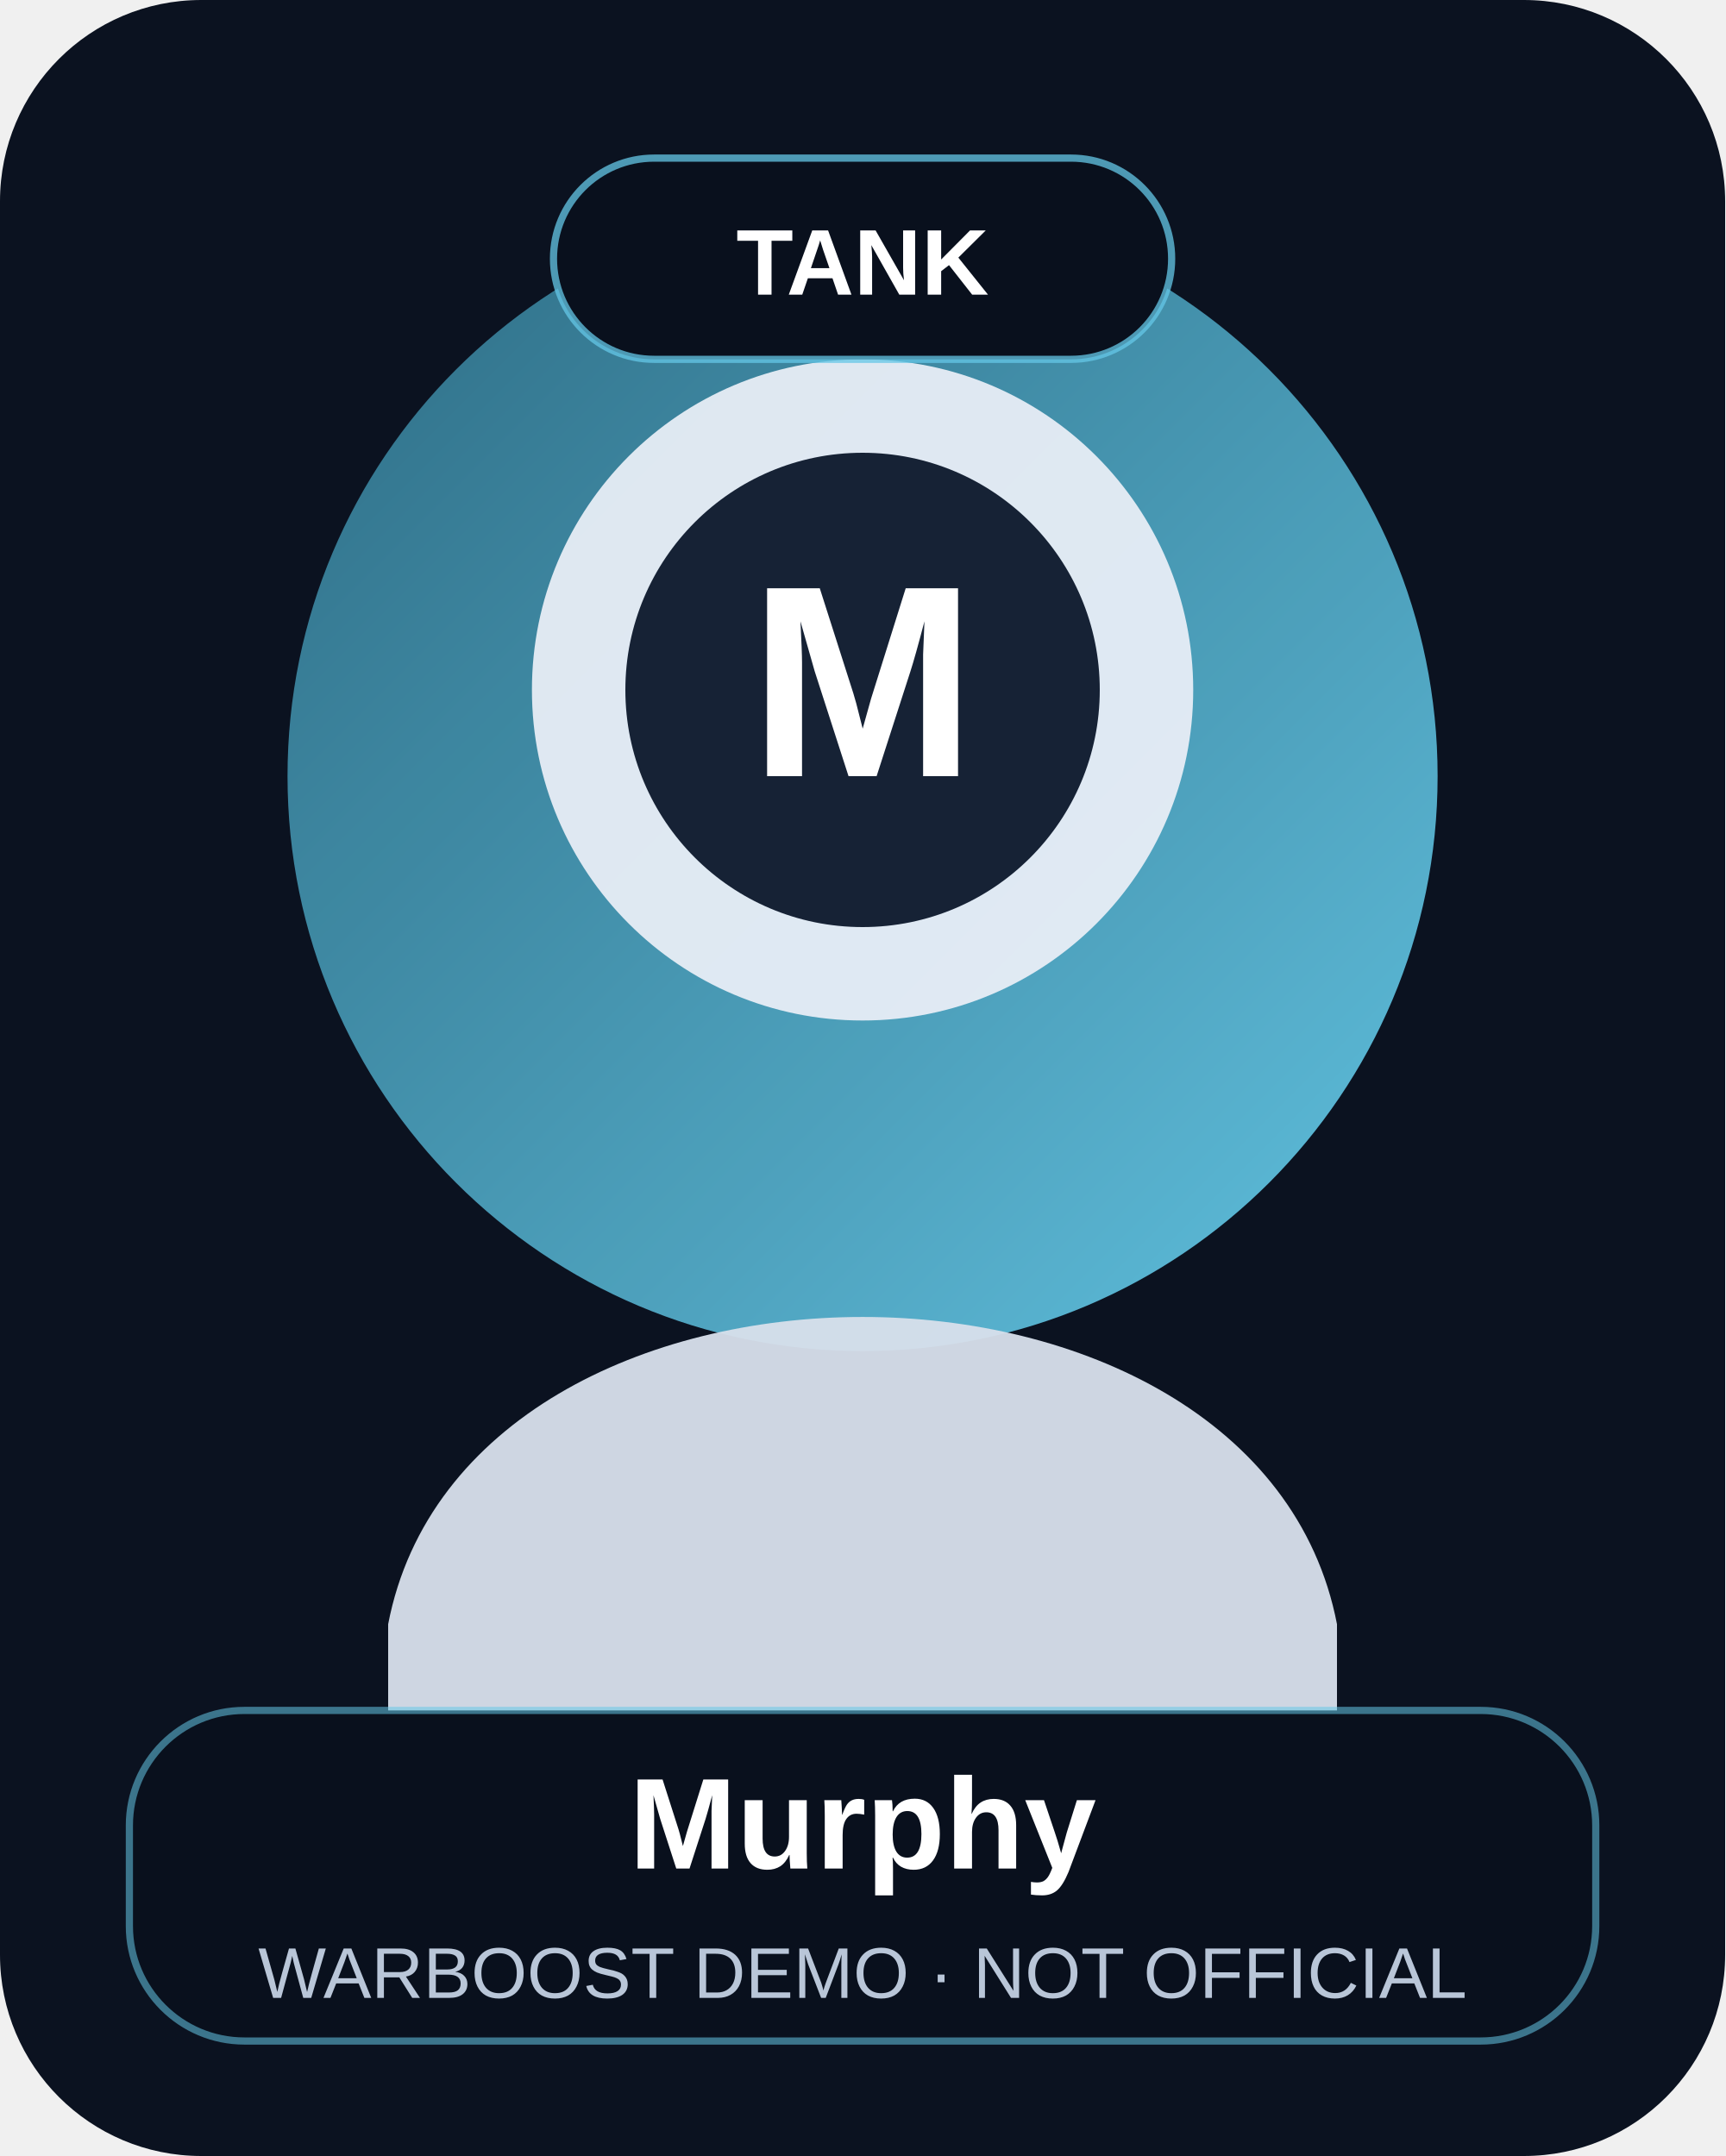
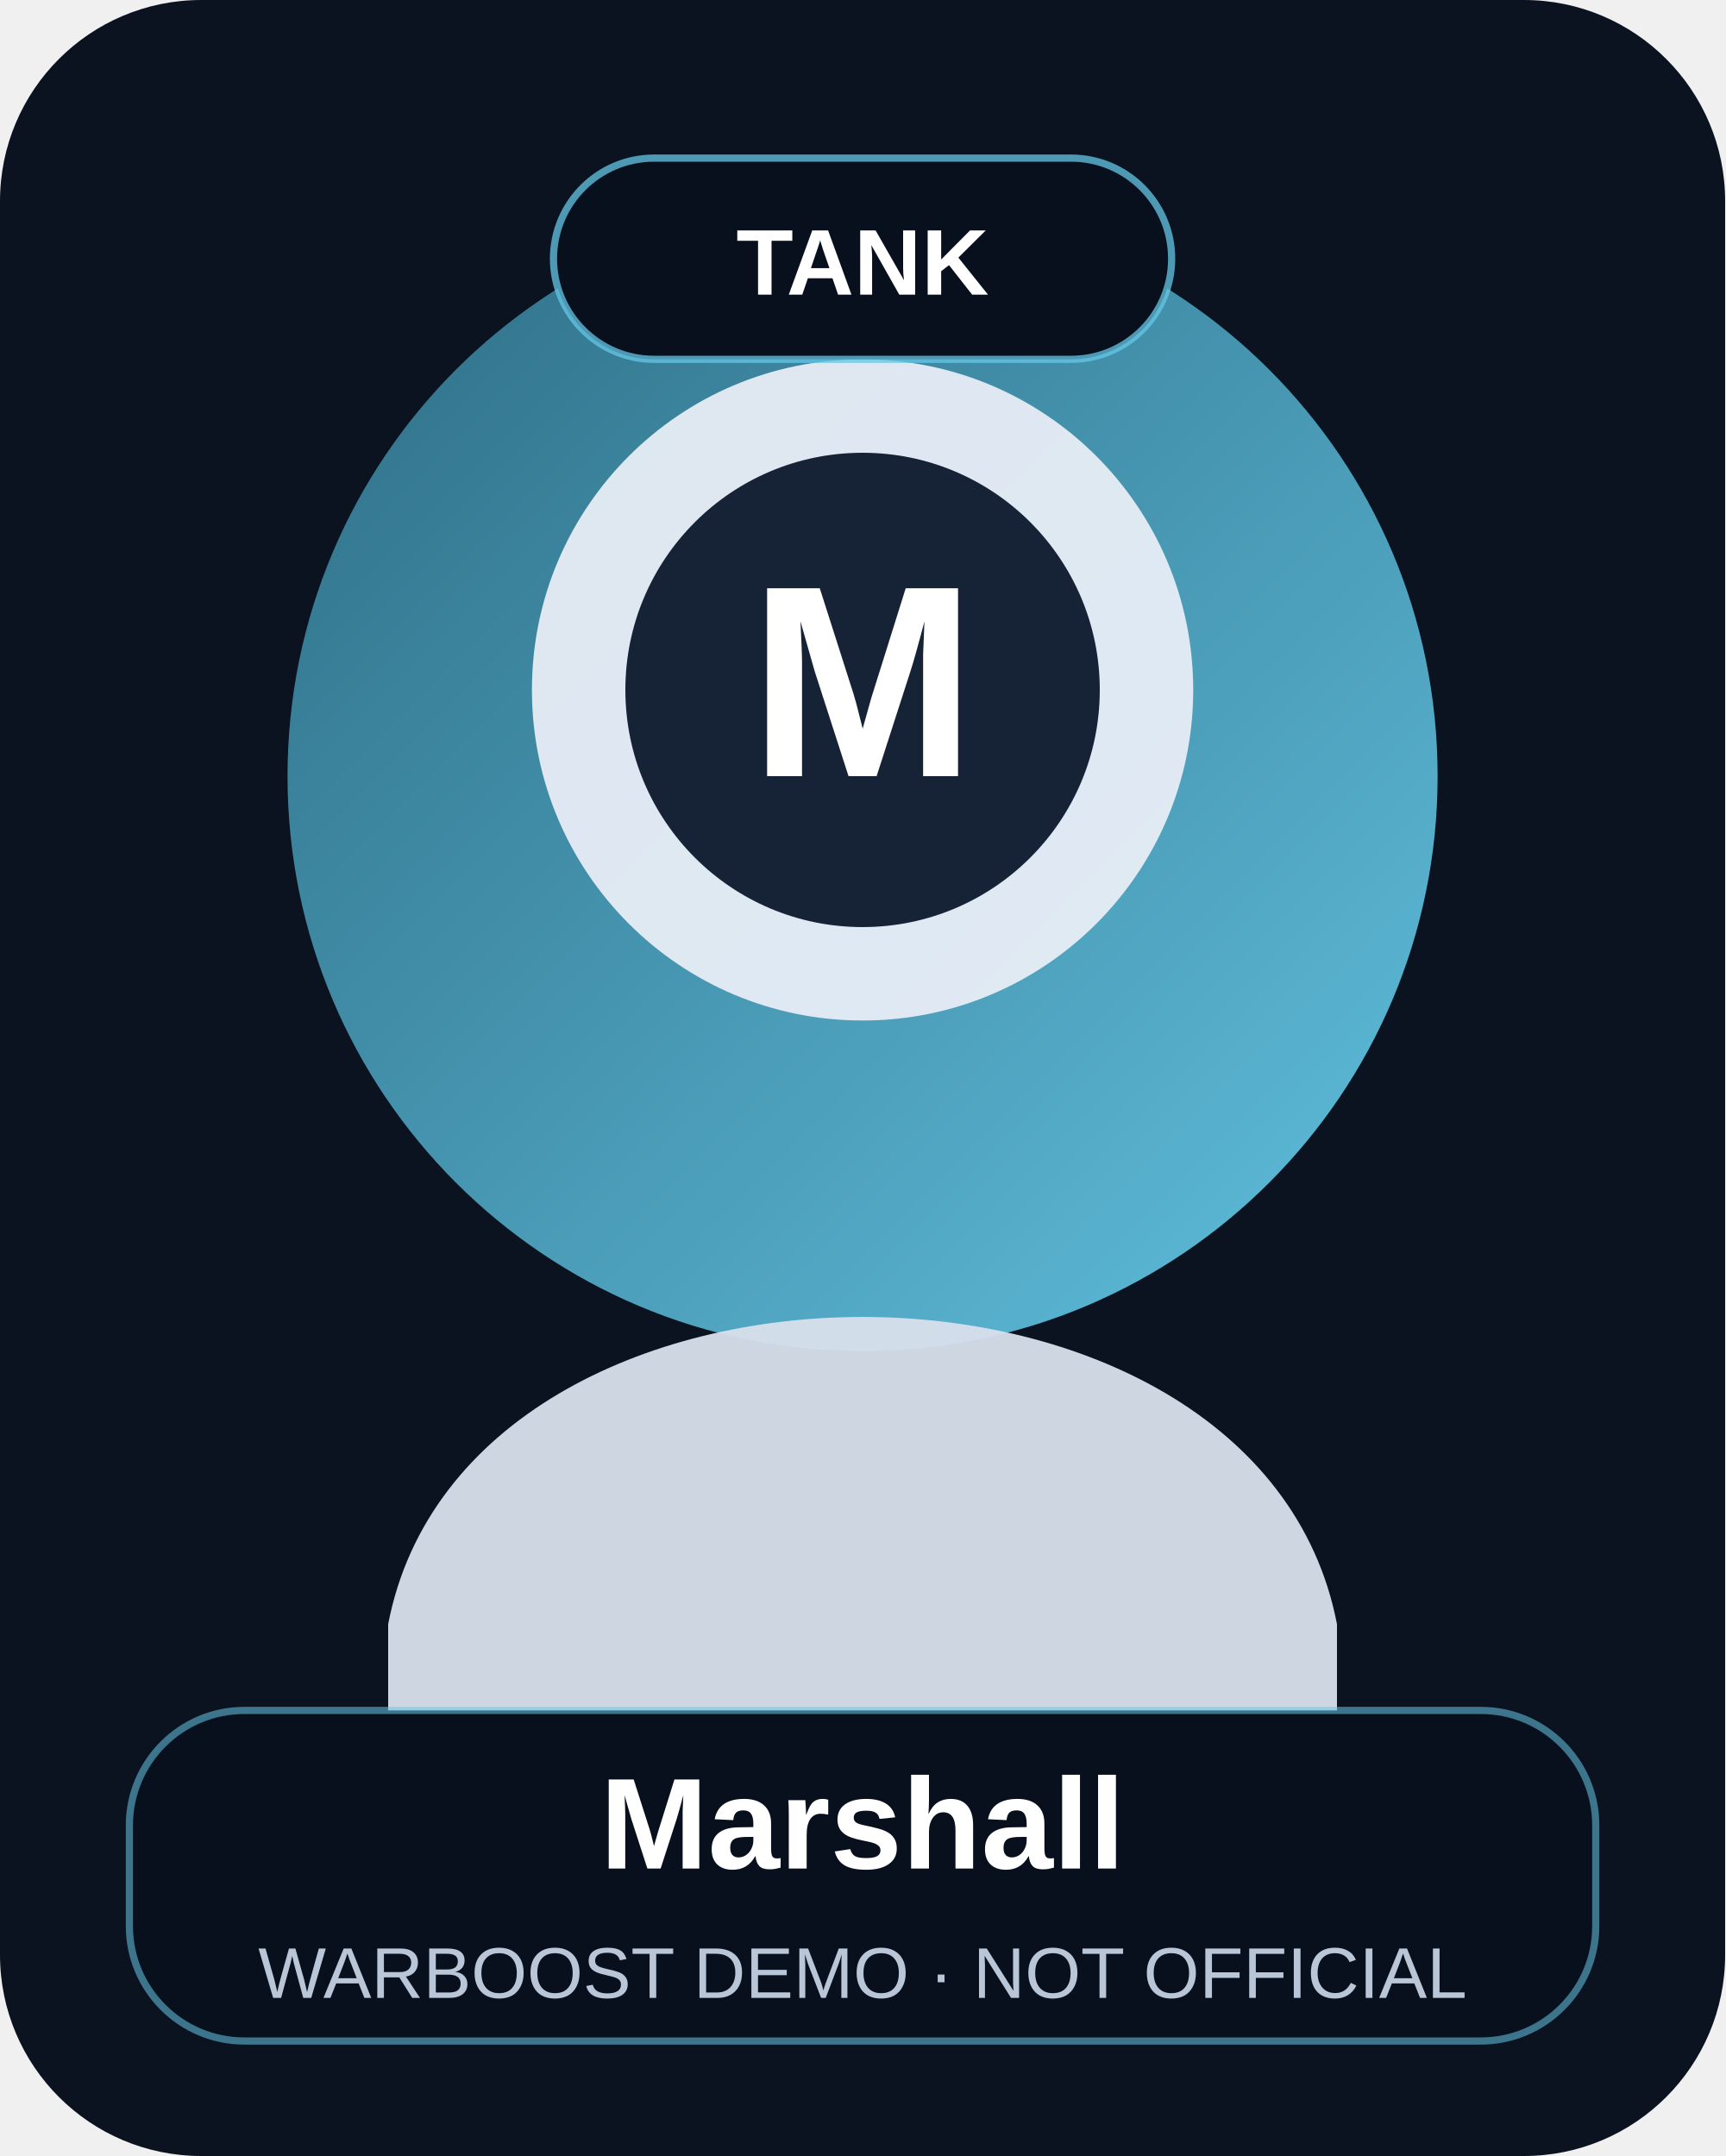
- <svg xmlns="http://www.w3.org/2000/svg" width="240" height="300" viewBox="0 0 240 300" role="img" aria-label="Murphy WarBoost demo visual">
+ <svg xmlns="http://www.w3.org/2000/svg" width="240" height="300" viewBox="0 0 240 300" role="img" aria-label="Marshall WarBoost demo visual">
  <defs>
    <linearGradient id="g" x1="0" y1="0" x2="1" y2="1">
      <stop stop-color="#2f6f88" />
      <stop offset="1" stop-color="#64c7e6" />
    </linearGradient>
  </defs>
  <rect width="240" height="300" rx="28" fill="#0b1220" />
  <circle cx="120" cy="108" r="80" fill="url(#g)" opacity=".96" />
  <circle cx="120" cy="96" r="46" fill="#e9eef6" opacity=".94" />
  <path d="M54 226c11-57 121-57 132 0v38H54z" fill="#d7e0eb" opacity=".95" />
  <circle cx="120" cy="96" r="33" fill="#162235" />
  <text x="120" y="108" text-anchor="middle" font-size="38" font-family="Arial, sans-serif" font-weight="700" fill="#fff">M</text>
  <rect x="77" y="22" width="86" height="28" rx="14" fill="#09101d" stroke="#64c7e6" stroke-opacity=".75" />
  <text x="120" y="41" text-anchor="middle" font-size="13" font-family="Arial, sans-serif" font-weight="700" fill="#fff">TANK</text>
  <rect x="18" y="238" width="204" height="46" rx="16" fill="#09101d" stroke="#64c7e6" stroke-opacity=".55" />
-   <text x="120" y="260" text-anchor="middle" font-size="18" font-family="Arial, sans-serif" font-weight="700" fill="#fff">Murphy</text>
+   <text x="120" y="260" text-anchor="middle" font-size="18" font-family="Arial, sans-serif" font-weight="700" fill="#fff">Marshall</text>
  <text x="120" y="278" text-anchor="middle" font-size="10" font-family="Arial, sans-serif" fill="#b9c6d8">WARBOOST DEMO · NOT OFFICIAL</text>
</svg>
